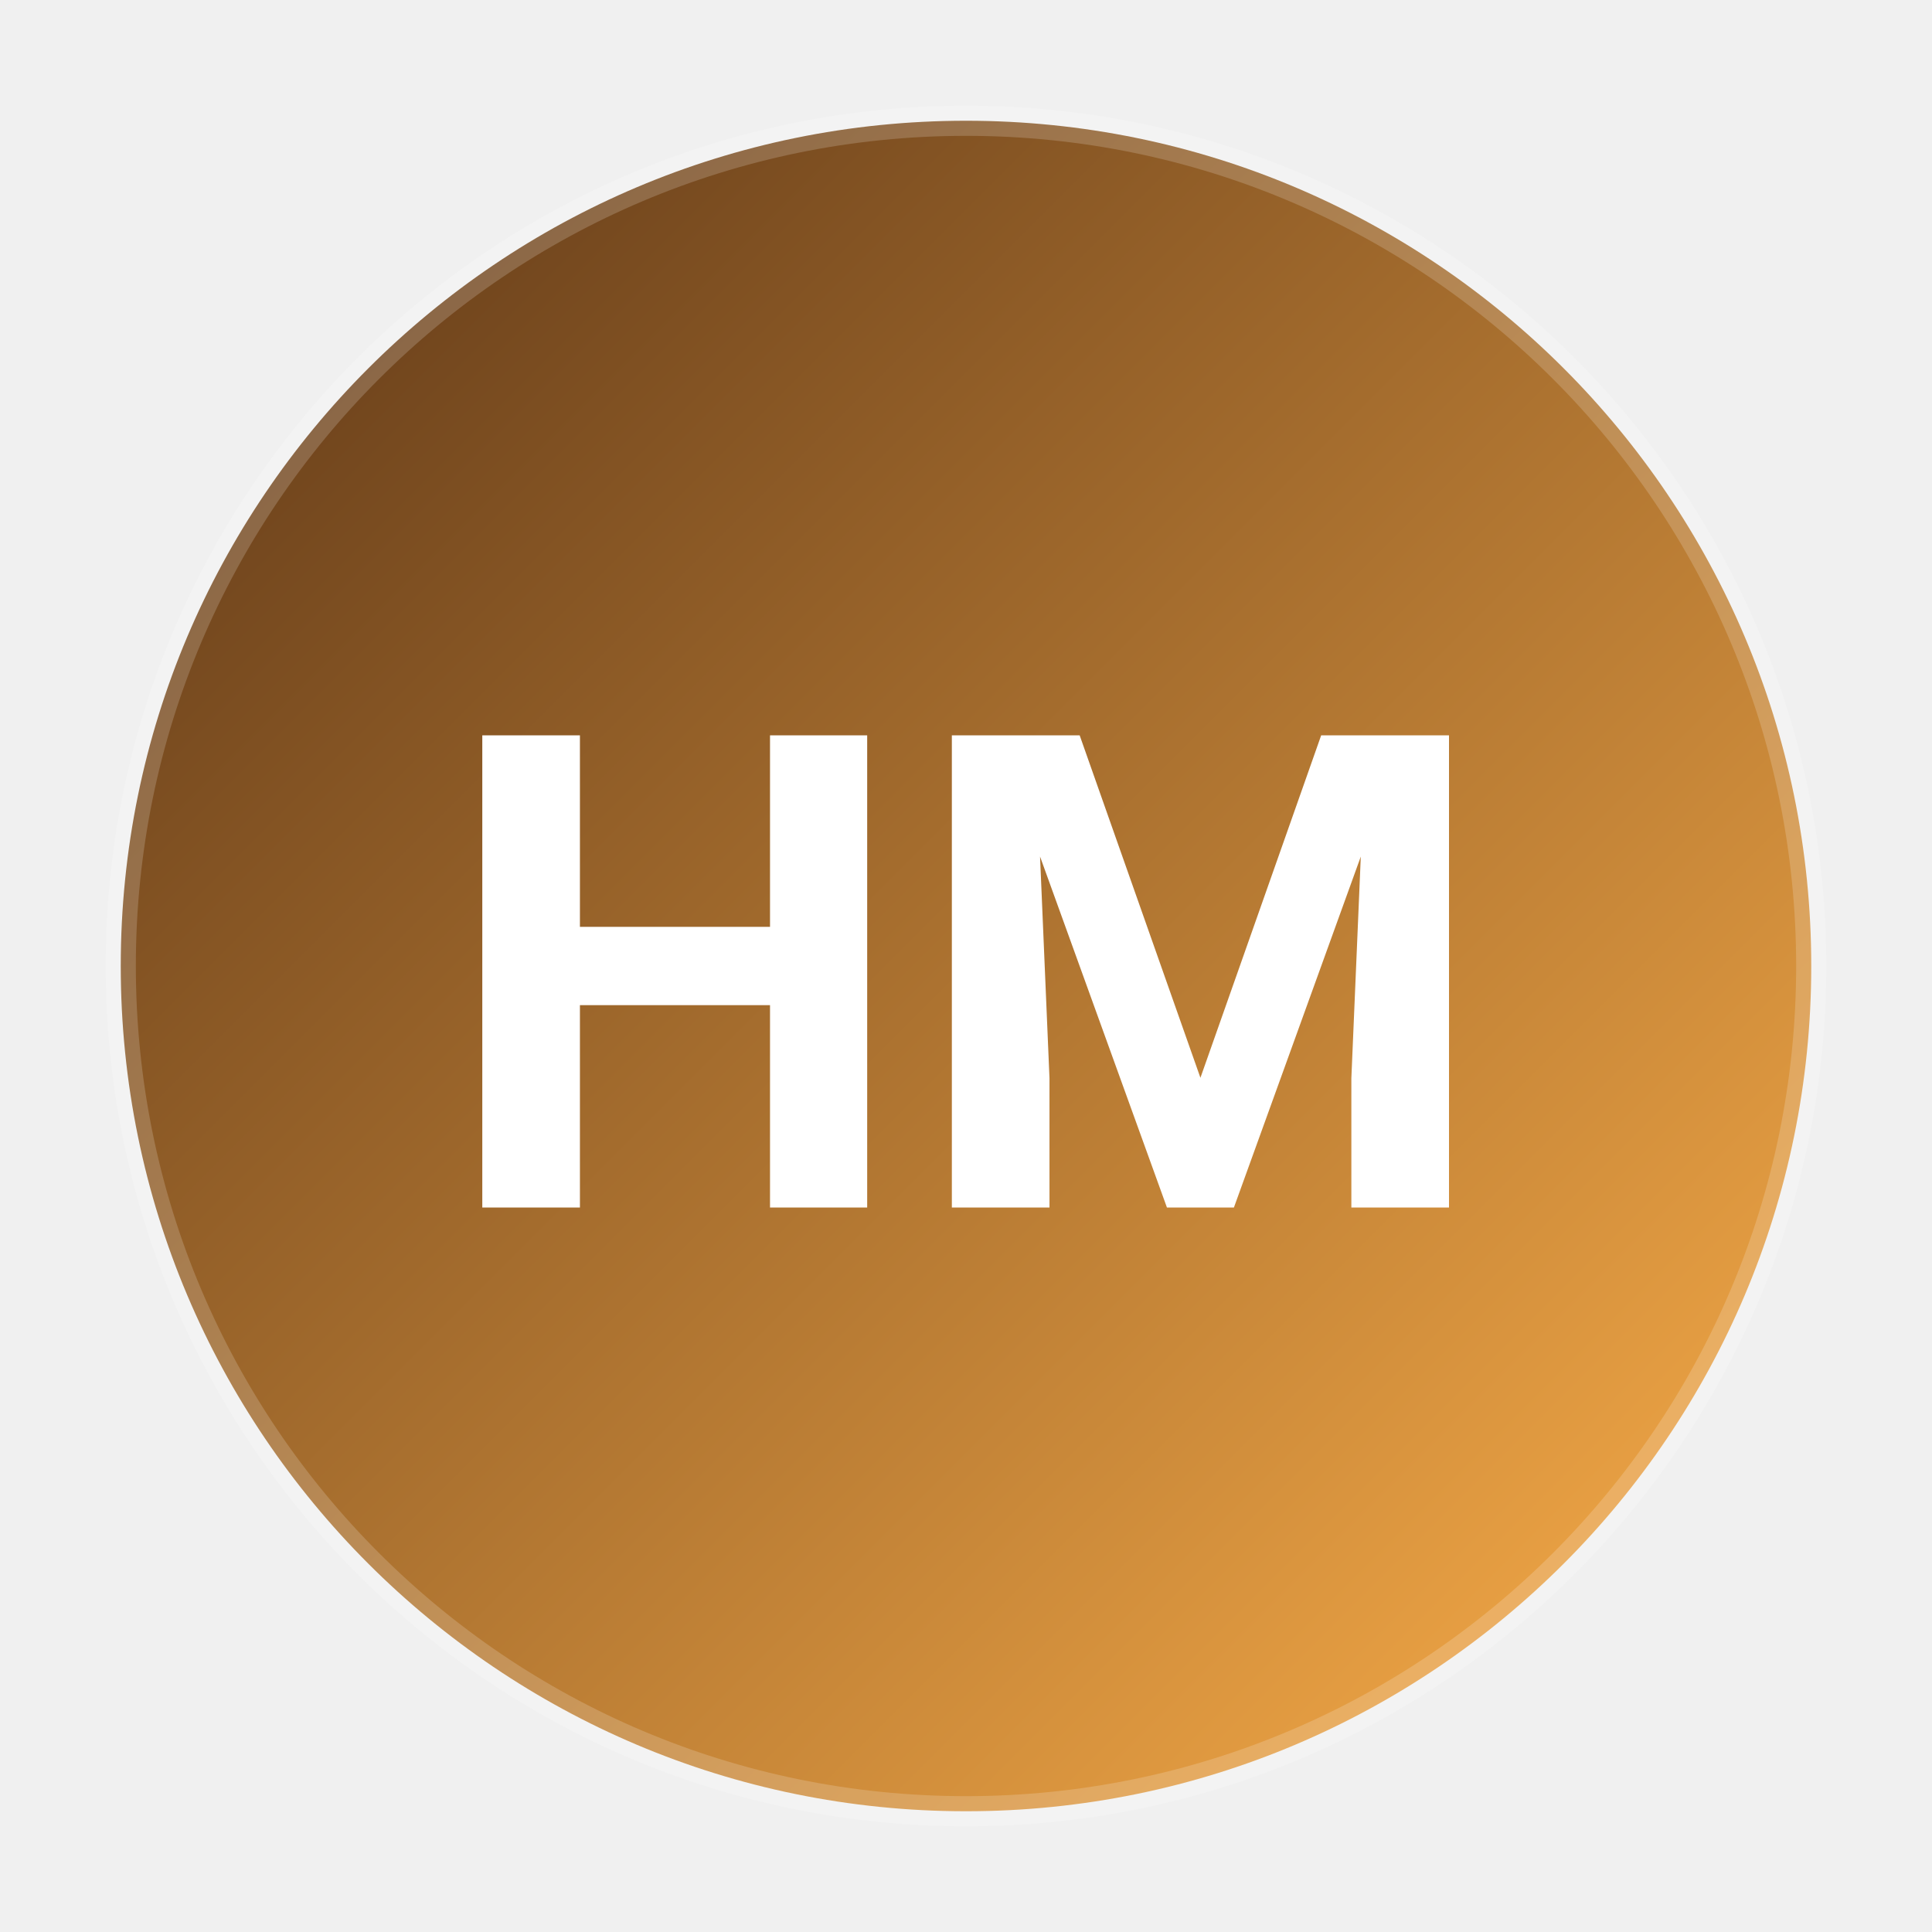
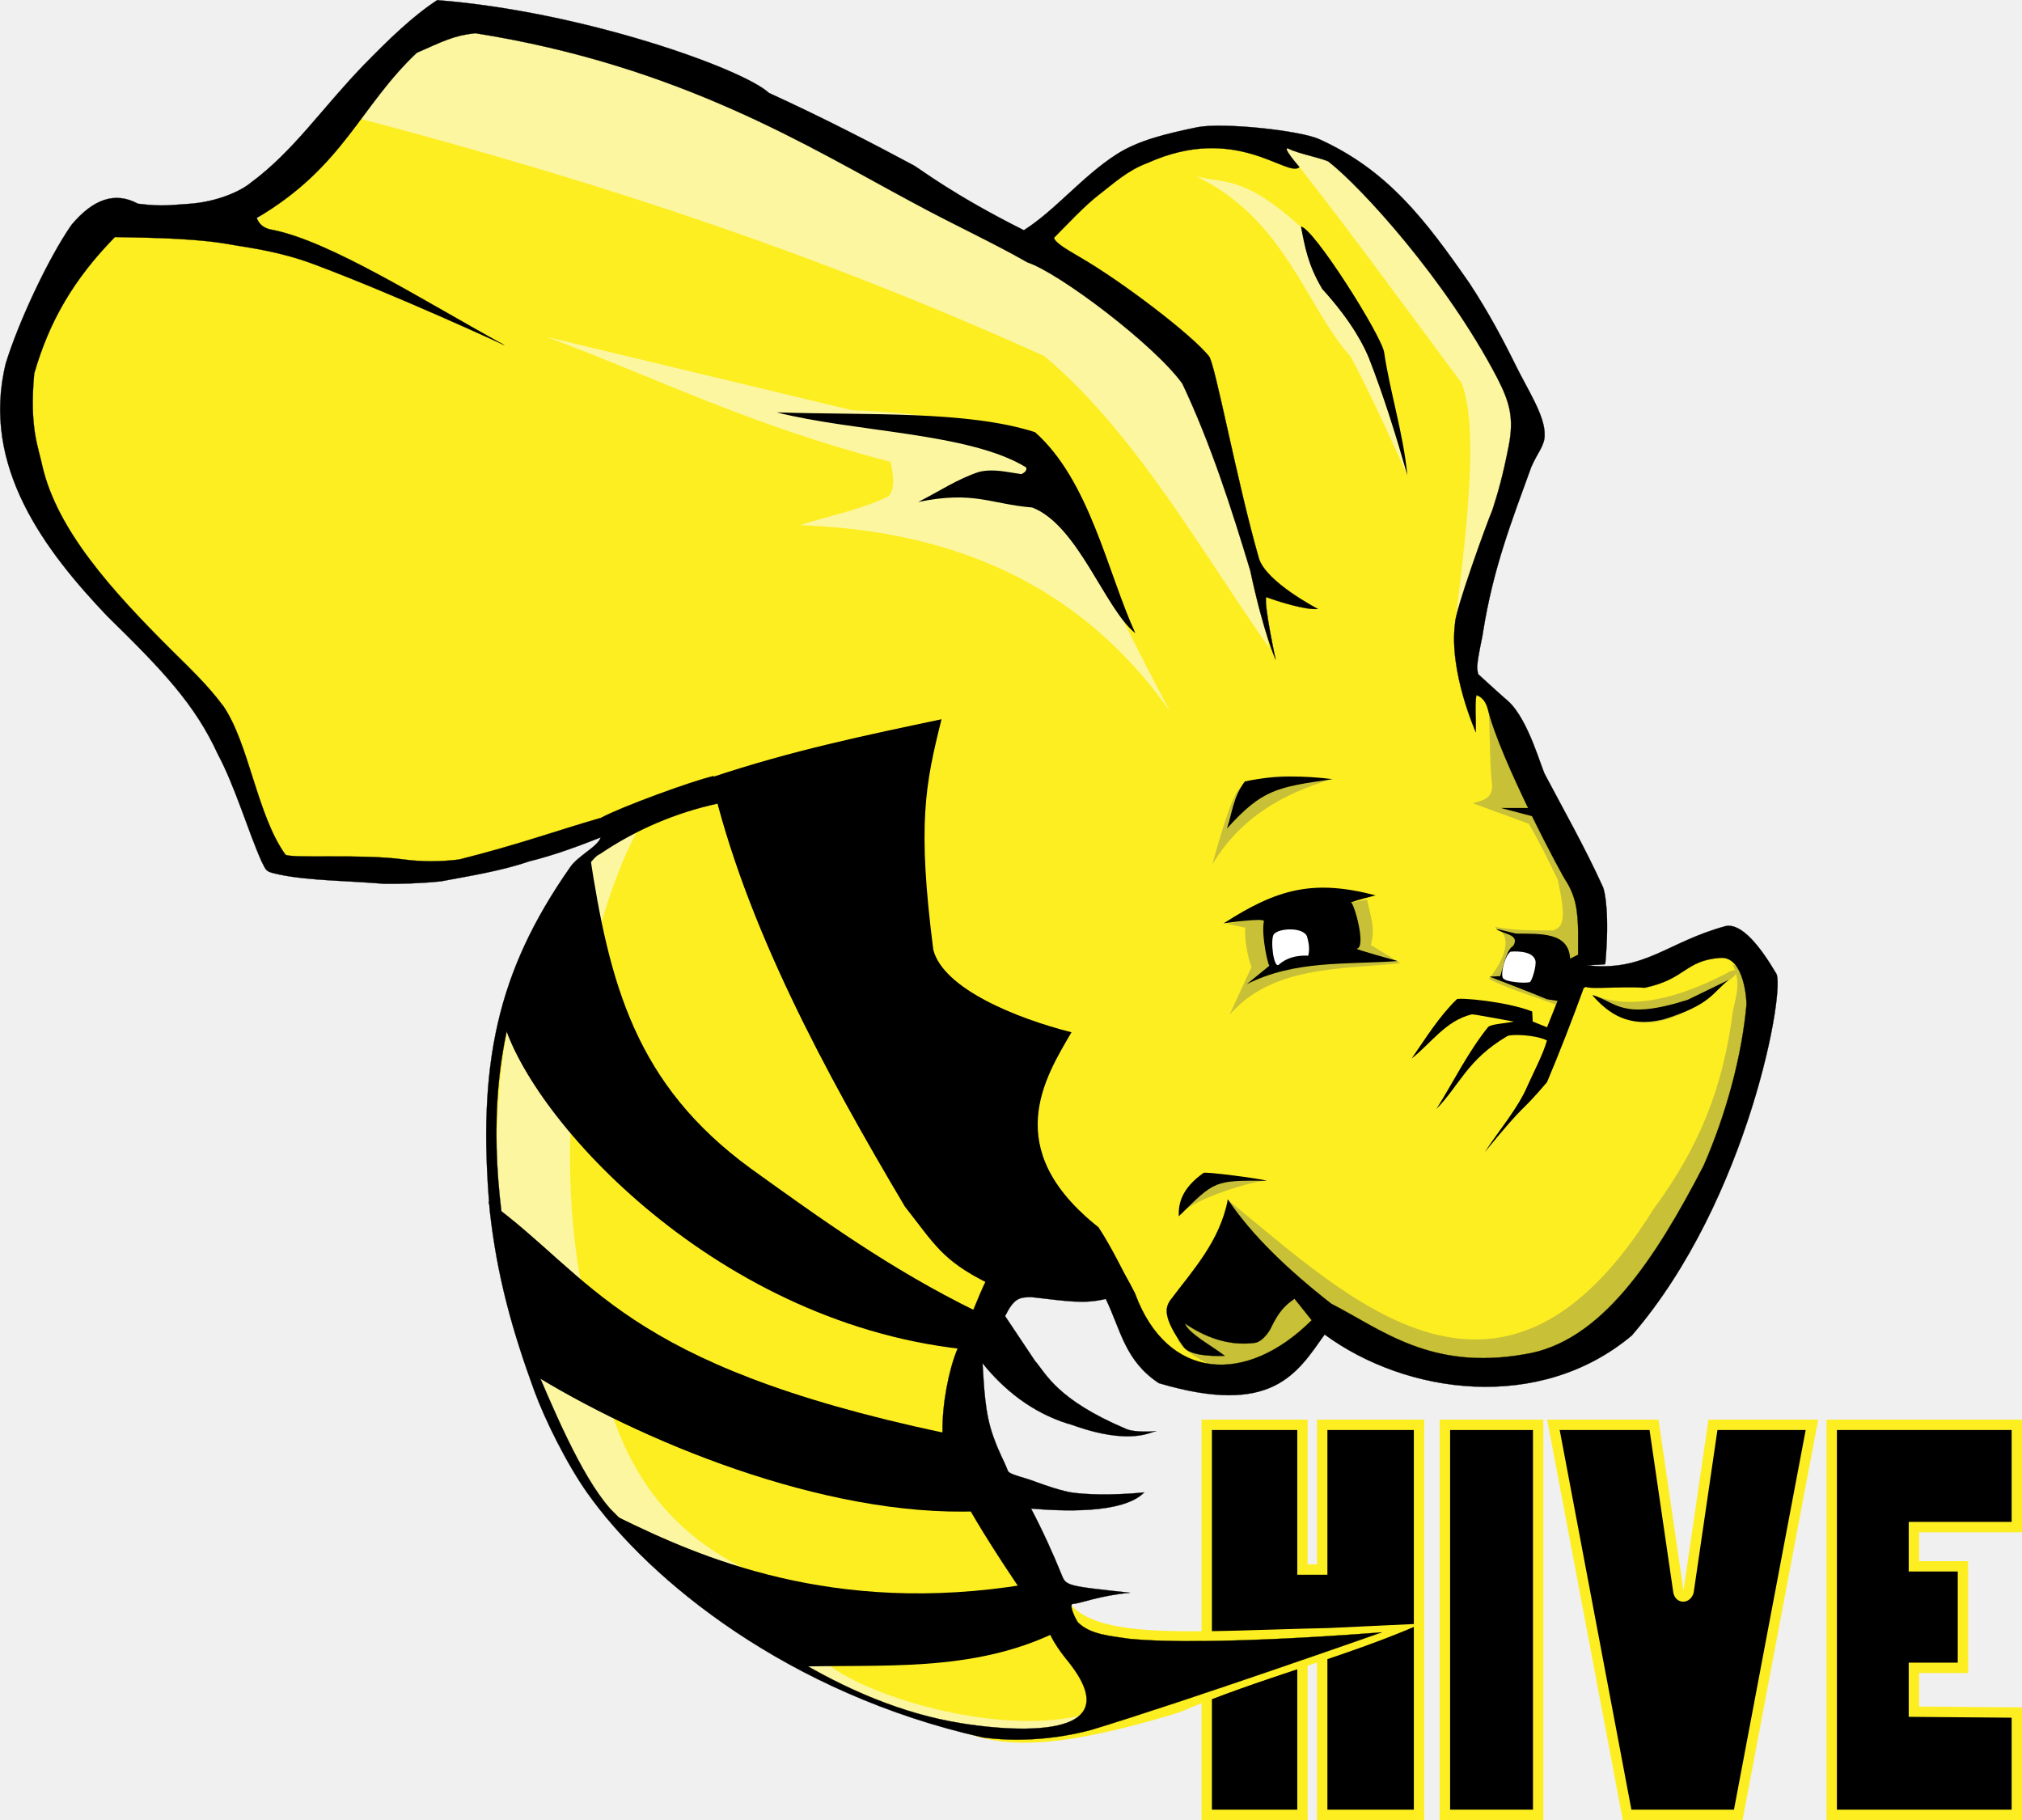
- <svg xmlns="http://www.w3.org/2000/svg" viewBox="0 0 64 64" role="img" aria-label="Hive Metastore">
-   <defs>
-     <linearGradient id="g-hive-metastore" x1="0" y1="0" x2="1" y2="1">
-       <stop offset="0%" stop-color="#5a3416" />
-       <stop offset="100%" stop-color="#ffb14a" />
-     </linearGradient>
-   </defs>
-   <circle cx="32" cy="32" r="28" fill="url(#g-hive-metastore)" />
-   <circle cx="32" cy="32" r="28" fill="none" stroke="#ffffff" stroke-opacity="0.18" stroke-width="1" />
-   <text x="32" y="40" text-anchor="middle" font-family="ui-sans-serif, system-ui, -apple-system, Segoe UI, Roboto, Helvetica, Arial, sans-serif" font-weight="700" font-size="22" fill="#ffffff">HM</text>
+ <svg xmlns="http://www.w3.org/2000/svg" height="900" width="1e3" version="1.1" viewBox="0 0 1000 900">
+   <g stroke="#fdee21" stroke-width="5.129" transform="translate(-.53268 66.8)" fill-rule="evenodd">
+     <path d="m597.33 637.79v192.85h47.346v-88.632l9.767 0.183v88.45h47.881v-192.85h-47.881v71.552h-9.767v-71.552z" />
+     <path d="m761.25 637.79h-46.116v192.85h46.116z" />
+     <path d="m768.8 637.79 36.429 192.85h54.984l36.429-192.85h-48.951l-12.067 82.517c-1.006 3.16-4.402 3.16-5.009 0l-12.06-82.52z" />
+     <path d="m997.97 637.79h-91.538v192.85h91.538v-50.569l-50.898-0.434 0-21.679h24.248v-50.204h-24.248l-0-19.397h50.898z" />
+   </g>
+   <g transform="translate(-.53268 66.8)">
+     <path d="m503.66 52.952c-7.71-21.115-272.92-124.22-276.31-112.9-48.7 12.695-68.52 68.826-102.02 104.38l-74.393-4.261c-32.771 42.142-49.967 85.199-38.258 129.95 42.002 56.906 90.76 105.33 121.15 176.81 2.402 33.692 145.82 3.533 176.56-3.136-41.992 30.059-78.561 76.651-62.846 210.84 14.346 63.014 24.159 133.37 151.4 204.64 16.75 9.382 51.407 20.207 72.838 28.098 20.495 9.401 44.461 13.264 112.07-7.412 39.124-16.863 81.365-27.022 119.65-43.844l-46.017 2.159c-63.369 1.379-112.29 6.106-127.38-11.6l-58.32-100.68 34-66.04c47.056 4.826 62.675 42.986 104.15 57.518l48.885-36.215c141.99 83.816 198.48-53.12 214.67-159.77-1.728-43.392-93.952 13.611-88.362-6.679 2.166-46.644-35.854-107.67-60.42-155.22l28.43-110.01c12.9-11.49-59.72-133.86-119.02-149.12-52.03-13.391-130.46 52.492-130.46 52.492z" fill-rule="evenodd" fill="#fdee21" />
+   </g>
+   <g fill-rule="evenodd">
+     <g fill="#c8c037" transform="translate(-.53268 66.8)">
+       <path d="m736.92 286.75c0.509 11.816 0.452 26.187 1.594 35.15-0.197 6.838-5.323 7.089-9.565 8.521l27.631 10.119c5.486 9.231 9.894 18.463 14.347 27.694 5.165 22.708 1.31 23.357-2.125 25.031-10.027 0.102-20.025 0.121-29.358-1.864 4.181 2.207 5.101 3.815 5.543 6.642 0.816 5.212-2.541 12.329-8.067 19.188 8.172 4.534 23.071 8.97 34.14 13.181l12.62-28.093c-5.715-41.271-23.045-79.309-46.76-115.57z" />
+       <path d="m788.49 425.18c15.324 6.387 36.495 4.515 65.848-10.613 4.365-3.104 8.431-1.248 0.619 3.858-38.499 34.547-56.927 17.265-66.467 6.755z" />
+       <path d="m857.28 410.04c4.552 8.716 1.794 15.805 0.266 23.167-4.753 37.449-16.423 67.056-39.321 97.994-74.478 119.74-149.67 44.817-209.62-3.946l-24.798 62.137c-1.316 5.446-6.79 9.688 31.937 26.738l39.452-27.867c150.46 114.48 257.08-160.24 202.08-178.22z" />
+       <path d="m626.75 517.04c-10.151 0.724-40.361 10.997-41.706 16.946l13.902-20.712z" />
+       <path d="m607.01 390.07c1.86 0 10.788 2.397 9.83 1.864-1.37-0.763-0.153 12.519 2.657 19.439l-10.893 23.7c20.865-24.063 53.858-22.462 84.486-25.564l-14.612-9.054c2.538-8.466-0.451-15.165-1.86-22.368z" />
+       <path d="m658.28 318.71c-22.387 6.863-43.816 18.075-58.203 41.976 10.976-39.395 13.213-37.899 16.757-39.846 15.351-6.865 27.922-2.586 41.446-2.13z" />
+     </g>
+     <g fill="#fcf6a0" transform="translate(-.53268 66.8)">
+       <path d="m538.73 780.45c-27.07 29.87-87.47-2.26-137.63-18.64-127.46-81.05-152.36-157.35-154.09-232.2-6.553-107.22 26.37-169.52 68.014-184.27-27.561 53.129-40.41 148.5-27.631 219.42 10.315 39.455 10.529 106 76.545 141.62 32.327 18.199 23.571 32.368 45.431 49.413 23.955 18.679 90.747 36.437 129.36 24.658z" />
+       <path d="m579.17 284.94c-45.831-64.991-110.29-89.387-182.98-92.053 14.568-4.749 29.136-7.222 43.704-14.246 3.567-3.748 2.401-10.344 1.063-17.042-69.97-18.27-114.13-40.85-170.03-61.781l150.91 36.215c101.91 3.872 93.158 29.032 157.34 148.91z" />
+       <path d="m628.24 253.6c-33.87-48.35-66.72-107.03-111.31-144.35-107.64-48.584-214.12-84.666-338.91-117.5l39.827-51.216c132.42 30.227 256.8 80.808 368.21 164.19 18.849 47.66 31.419 95.383 42.173 148.87z" />
+       <path d="m696.52 168.16s-18.988-42.599-28.233-58.866c-21.446-23.766-32.29-68.054-76.213-88.922 13.892 3.752 23.399-0.718 51.759 24.992l44.669 84.734z" />
+       <path d="m720.14 241.96c4.379-36.908 12.695-96.11 3.152-119.5-26.55-35.624-53.29-72.446-80.04-106.63-4.43-4.123-7.62-9.719-11.11-14.084 37.61 9.744 76.86 35.894 129.79 139.13z" />
+     </g>
+     <g transform="translate(-.53268 66.8)">
+       <path d="m562.02 246.32c-14.98-11.79-28.33-53.49-51.03-62.16-21.011-1.758-28.715-8.368-56.344-2.739 10.021-5.021 19.482-11.446 30.134-14.885 7.215-1.703 13.983 0.184 20.867 1.133 1.7-0.804 2.814-1.803 2.398-3.313-27.812-17.187-84.866-17.432-123.38-27.243 44.699 1.496 94.156-0.982 127.75 9.791 27.013 23.973 35.788 69.119 49.605 99.415z" />
+       <path d="m643.93 45.227c6.201 0.563 39.574 53.353 41.142 62.137 2.775 19.202 9.62 40.728 11.46 60.819-5.497-19.269-11.486-38.537-18.974-57.806-2.19-5.306-7.724-17.302-23.107-34.269-7.163-11.959-8.709-21.359-10.52-30.88z" />
+       <path d="m757.02 332.75h-14.278l15.781 4.142z" />
+       <path d="m659.6 318.49c-14.358-1.765-29.091-1.999-43.448 1.157-5.852 7.861-6.255 15.856-8.813 23.245 17.454-19.236 24.38-20.412 52.261-24.401z" />
+       <path d="m855.42 417.77c-7.99 6.377-8.788 12.379-32.413 19.572-17.228 4.074-26.961-2.831-35.07-12.116 12.294 3.522 14.259 12.81 47.225 2.397z" />
+       <path d="m783.82 421.76c-5.75 15.812-11.949 31.791-18.199 46.6-14.883 17.454-8.54 7.508-30.819 34.617 7.128-10.998 16.4-21.566 21.254-33.02 3.409-7.542 7.653-15.543 9.532-22.244-5.907-2.95-17.999-3.183-19.639-2.125-19.808 11.683-23.382 24.047-35.059 36.086 8.464-13.53 15.693-28.298 25.505-40.476 1.118-1.581 8.383-1.886 12.849-2.819-6.94-1.191-19.786-3.685-20.82-3.572-12.922 3.105-20.163 14.361-29.756 21.836 6.994-10.098 13.436-20.612 22.317-29.292 0.878-1.021 24.883 1.082 37.324 6.047l0.247 4.949 7.063 2.851 5.314-13.314z" />
+       <path d="m627.07 517.09c-3.188-1.089-31.35-4.711-31.35-3.861-10.813 7.696-12.453 15.059-12.221 21.436 17.989-17.697 17.319-17.747 43.572-17.575z" />
+       <path d="m605.68 389.81s20.322-2.963 19.926-1.065c-1.472 7.05 2.488 24.233 2.922 21.836l-11.424 9.32c23.926-12.029 49.113-9.612 74.656-11.45 0 0-21.507-5.938-20.192-6.125 4.798-0.68-1.277-22.43-2.922-22.901 4.091-1.385 8.087-2.429 12.221-3.462-30.756-8.048-48.541-3.306-75.188 13.847z" />
+       <path d="m781.56 404.98-4.517 2.263c-0.641-13.231-14.851-12.26-26.834-12.382l-9.83-2.397c2.989 2.766 12.229 2.55 8.502 8.521-3.137 1.677-4.58 8.87-6.376 14.912l-5.314 0.266c9.387 3.668 18.095 6.884 28.428 11.184l6.111 0.932 14.612-7.856z" />
+     </g>
+     <g fill="#fff" transform="translate(-.53268 66.8)">
+       <path d="m646.86 396.06c-2.287-4.525-13.794-3.882-16.275-0.955-2.016 2.379-0.125 17.642 2.459 15.068 3.737-3.285 8.618-4.659 14.48-4.394 0.739-2.82 0.477-5.865-0.664-9.719z" />
+       <path d="m757.21 418.8c1.082-0.791 3.369-8.443 2.63-10.733-1.512-5.403-12.212-4.266-12.212-4.266-2.611 1.536-4.899 9.96-3.945 12.739 0.455 2.353 11.809 3.103 13.526 2.26z" />
+     </g>
+     <g transform="translate(-.53268 66.8)">
+       <path d="m299.64 682.84 6.76 0.661c40.071 19.675 106.05 48.847 201.57 33.171l14.988 23.584c-42.067 20.442-87.312 15.738-129.71 17.172z" />
+       <path d="m242.11 527.3 20.073 84.268c53.74 33.593 145.54 72.07 222.06 68.965l-16.91-38.8c-159.73-33.92-173.24-76.8-225.22-114.44z" />
+       <path d="m292.06 354.69c9.811 65.302 22.907 114.81 79.69 156.28 34.804 25.03 69.351 49.954 111.37 70.524 0 0-3.684 19.171-6.763 18.829-125.05-13.89-216.6-117.58-227.69-164.94 10.741-36.329 26.149-59.021 43.389-80.693z" />
+       <path d="m352.17 317.69c16.664 72.376 56.397 145.68 95.889 212.18 14.477 18.369 18.266 26.475 40.579 37.659 30.159 9.549 51.486 7.112 73.377 5.676-5.998-11.102-11.329-22.706-18.217-33.14-49.018-38.765-26.364-74.06-13.344-96.406-27.256-6.887-63.37-21.525-68.345-40.778-7.999-62.271-3.937-82.025 4.069-114.01-36.909 7.782-74.309 15.494-114.01 28.82z" />
+       <path style="color-rendering:auto;text-decoration-color:#000000;color:#000000;isolation:auto;mix-blend-mode:normal;shape-rendering:auto;solid-color:#000000;block-progression:tb;text-decoration-line:none;image-rendering:auto;white-space:normal;text-indent:0;text-transform:none;text-decoration-style:solid" d="m216.77-66.742c-12.131 7.925-23.818 19.256-36.391 32.135-20.843 21.575-34.699 42.621-55.915 58.224-4.243 3.659-16.151 9.551-31.121 10.425-7.052 0.352-11.646 1.519-24.604-0.108-11.428-6.188-22.285-2.164-32.881 10.51-11.619 16.709-26.334 48.437-32.453 68.41-12.611 50.937 19.541 92.905 50.374 125.25 27.429 26.796 43.243 43.542 54.505 68.107 8.527 15.933 14.844 37.799 21.683 53.13 2.466 4.861 1.953 4.835 8.591 6.3 14.333 3.059 34.215 3.083 51.915 4.604 7.658 0.107 18.175-0.178 28.14-1.217 13.731-2.593 29.863-5.133 43.384-9.81 13.213-3.253 24.985-7.759 35.597-11.907-1.369 4.644-11.478 9.115-15.268 15.002-35.97 51.49-45.823 97.308-39.561 169.6 3.542 32.042 10.896 58.605 21.992 88.997 5.077 13.908 15.882 35.934 26.236 50.565 30.79 43.506 99.672 99.374 195.56 120.88 16.729 2.287 35.715 1.067 53.571-3.688 47.326-14.346 143.78-48.275 143.78-48.275s-85.619 7.083-124.83 3.206c-9.078-1.419-19.081-1.901-25.405-8.087-1.061-1.369-4.914-9.132-2.426-9.201 3.395-0.095 13.142-4.14 28.191-5.482-32.129-3.459-31.671-3.418-34.016-9.271-3.647-9.085-9.229-21.502-14.977-32.367 14.118 1.191 45.376 2.946 55.984-8.002 0 0-18.497 2.136-34.843 0.218-5.507-0.646-14.891-3.995-17.71-5.03-7.338-2.858-13.38-3.746-14.788-5.609-2.548-6.486-4.275-8.667-7.351-17.356-4.166-11.504-4.496-24.337-5.29-36.083 10.693 13.18 24.318 24.275 42.356 29.941 0.231-0.488 23.4 10.072 40.226 4.642l3.489-1.125c0 0.311-11.148 0.977-15.237-1.047-34.219-14.545-39.37-27.276-44.895-33.599l-14.777-22.133c4.494-8.961 7.035-9.301 12.989-9.384 18.011 2.001 25.848 3.54 36.807 0.896 7.405 15.24 9.406 30.571 26.265 41.662 56.166 16.672 68.369-4.951 81.973-24.057 40.412 29.658 106.2 38.803 151.89 0.515 58.086-67.212 76.476-173.17 71.325-179.22-7.254-12.307-16.772-24.999-24.945-23.245-29.13 7.952-39.871 22.73-68.735 19.359 3.438-0.194 9.219-0.287 9.263-0.615 2.224-24.441-0.179-36.267-1.252-38.297-8.759-19.317-20.261-39.646-28.278-54.881-2.067-3.161-8.137-27.165-18.308-36.648-4.362-3.724-15.039-13.546-15.039-13.546l-0.905 10.439s4.174 0.63 5.762 7.097c6.022 24.517 36.687 82.485 38.938 85.263 10.868 17.545 1.105 39.401 9.367 51.663 0.794 1.558 16.857-0.137 29.307 0.628 20.473-4.403 19.609-13.426 37.294-14.782 11.913-0.913 13.108 21.46 12.951 23.196-2.22 24.704-9.735 53.427-21.236 79.658-23.912 46.069-50.691 87.446-88.67 93.216-46.326 8.095-70.399-12.158-95.512-25.055l-9.607 8.193c-32.637 32.501-71.389 29.614-87.239-12.851-7.89-16.473-18.172-26.569-26.976-40.7l-46.688 33.627c-3.886 7.971-8.665 20.54-14.47 34.58-4.036 9.761-7.42 26.525-7.199 40.456-5.985 10.195 20.729 51.542 37.609 76.692 4.981 7.421 14.279 20.385 14.59 21.193 3.348 8.683 10.679 16.349 11.124 17.284 31.337 40.872-39.531 31.46-54.167 28.991-28.876-4.601-57.121-16.663-83.67-32.792-1.541-0.936-3.076-1.885-4.605-2.848-31.551-19.866-60.581-45.283-85.264-70.423-14.718-16.666-28.732-50.827-39.083-75.045-15.513-58.226-37.776-159.15 22.532-235.63 3.823-4.372 7.948-11.65 11.46-13.09 17.918-12.119 37.375-20.379 58.298-24.966l-2.112-13.563c-10.449 2.374-45.633 15.243-55.581 20.629-22.623 6.558-41.388 13.406-70.22 20.625-9.372 1.147-18.592 1.167-27.579-0.053-20.741-2.818-56.094-0.301-58.349-2.396-14.044-19.585-17.889-54.676-30.703-73.456l-0.151-0.187-0.162-0.178c-7.47-10.04-16.177-18.23-24.752-26.75-30.708-30.51-56.991-60.01-64.348-91.27-1.85-9.23-6.614-18.79-4.082-46.1l0.047-0.134 0.044-0.134c7.388-25.513 19.407-46.31 39.806-67.153 21.228 0.343 42.24 0.809 58.607 3.936 7.509 1.256 23.124 3.296 39.252 9.304 40.822 15.207 94.76 40.209 94.76 40.209-40.488-22.236-85.761-51.115-114.35-56.943-4.254-0.602-6.868-2.543-8.131-5.93 42.999-25.264 50.865-55.009 79.147-81.686 12.925-5.626 17.965-8.498 28.947-9.692 101.57 16.06 165.51 56.515 216.09 83.566 20.529 11.164 39.191 19.606 57.015 29.773 15.624 5.139 62.771 40.734 76.569 59.925 14.017 29.595 24.251 61.563 33.585 92.411 6.693 31.375 12.564 44.102 12.564 44.102s-5.688-26.243-4.74-30.958c5.898 2.204 19.841 6.557 25.621 5.881 0 0-25.818-13.346-29.201-25.141-10.856-37.847-21.744-96.765-24.68-99.837-8.274-10.411-42.777-36.816-63.941-49.03-8.006-4.62-12.333-7.487-12.671-9.518 6.761-6.83 15.111-15.865 22.598-21.606 7.177-5.503 13.711-11.709 23.713-15.423 43.963-19.8 69.101 7.618 75.066 2.066 0 0-9.458-10.841-5.257-9.056 4.302 2.33 18.323 5.078 19.862 6.509 16.023 12.534 57.913 58.344 83.161 106.68 6.064 11.84 8.529 19.636 5.716 33.893-2.82 14.27-5.002 22.117-8.078 31.647-2.778 6.371-18.498 49.988-18.437 55.848-3.167 23.932 10.264 53.893 10.264 53.893 0.127-8.133-0.5-12.466 0.237-18.282l0.904-10.393s-0.573-2.764-0.469-3.86c0.682-7.187 2.445-13.229 2.962-17.345 5.048-31.255 13.822-53.755 23.775-81.182 2.958-6.922 6.828-10.771 6.63-16.041 0.163-9.352-8.205-21.904-14.252-34.163-6.1-12.39-13.39-26.202-22.96-40.76-21.82-31.376-40.42-55.925-74.48-71.289-9.53-4.182-47.03-8.271-59.98-5.841-15.71 3.273-29.22 6.5-39.99 13.398-16.95 10.854-30.27 27.659-45.89 37.561-34.56-17.282-51.24-30.216-54.35-31.999-20.54-11.006-45.2-23.778-71.73-35.89-12.72-11.862-91.71-40.233-164.04-45.892zm442.08 644.59c-21.3-16.65-39.23-33.79-51.05-51.44-3.858 20.758-17.864 35.542-28.688 50.083-2.155 3.41-3.708 8.06 6.902 22.879 2.86 3.948 13.207 4.623 20.192 4.261-7.106-5.372-17.918-11.053-19.66-15.977 12.501 8.511 24.076 10.957 34.538 9.586 2.39-0.269 5.36-2.804 7.655-6.706 4.664-10.02 8.316-12.433 12.005-15.13l8.502 10.651z" stroke="#000" stroke-width=".114" />
+     </g>
+   </g>
</svg>
